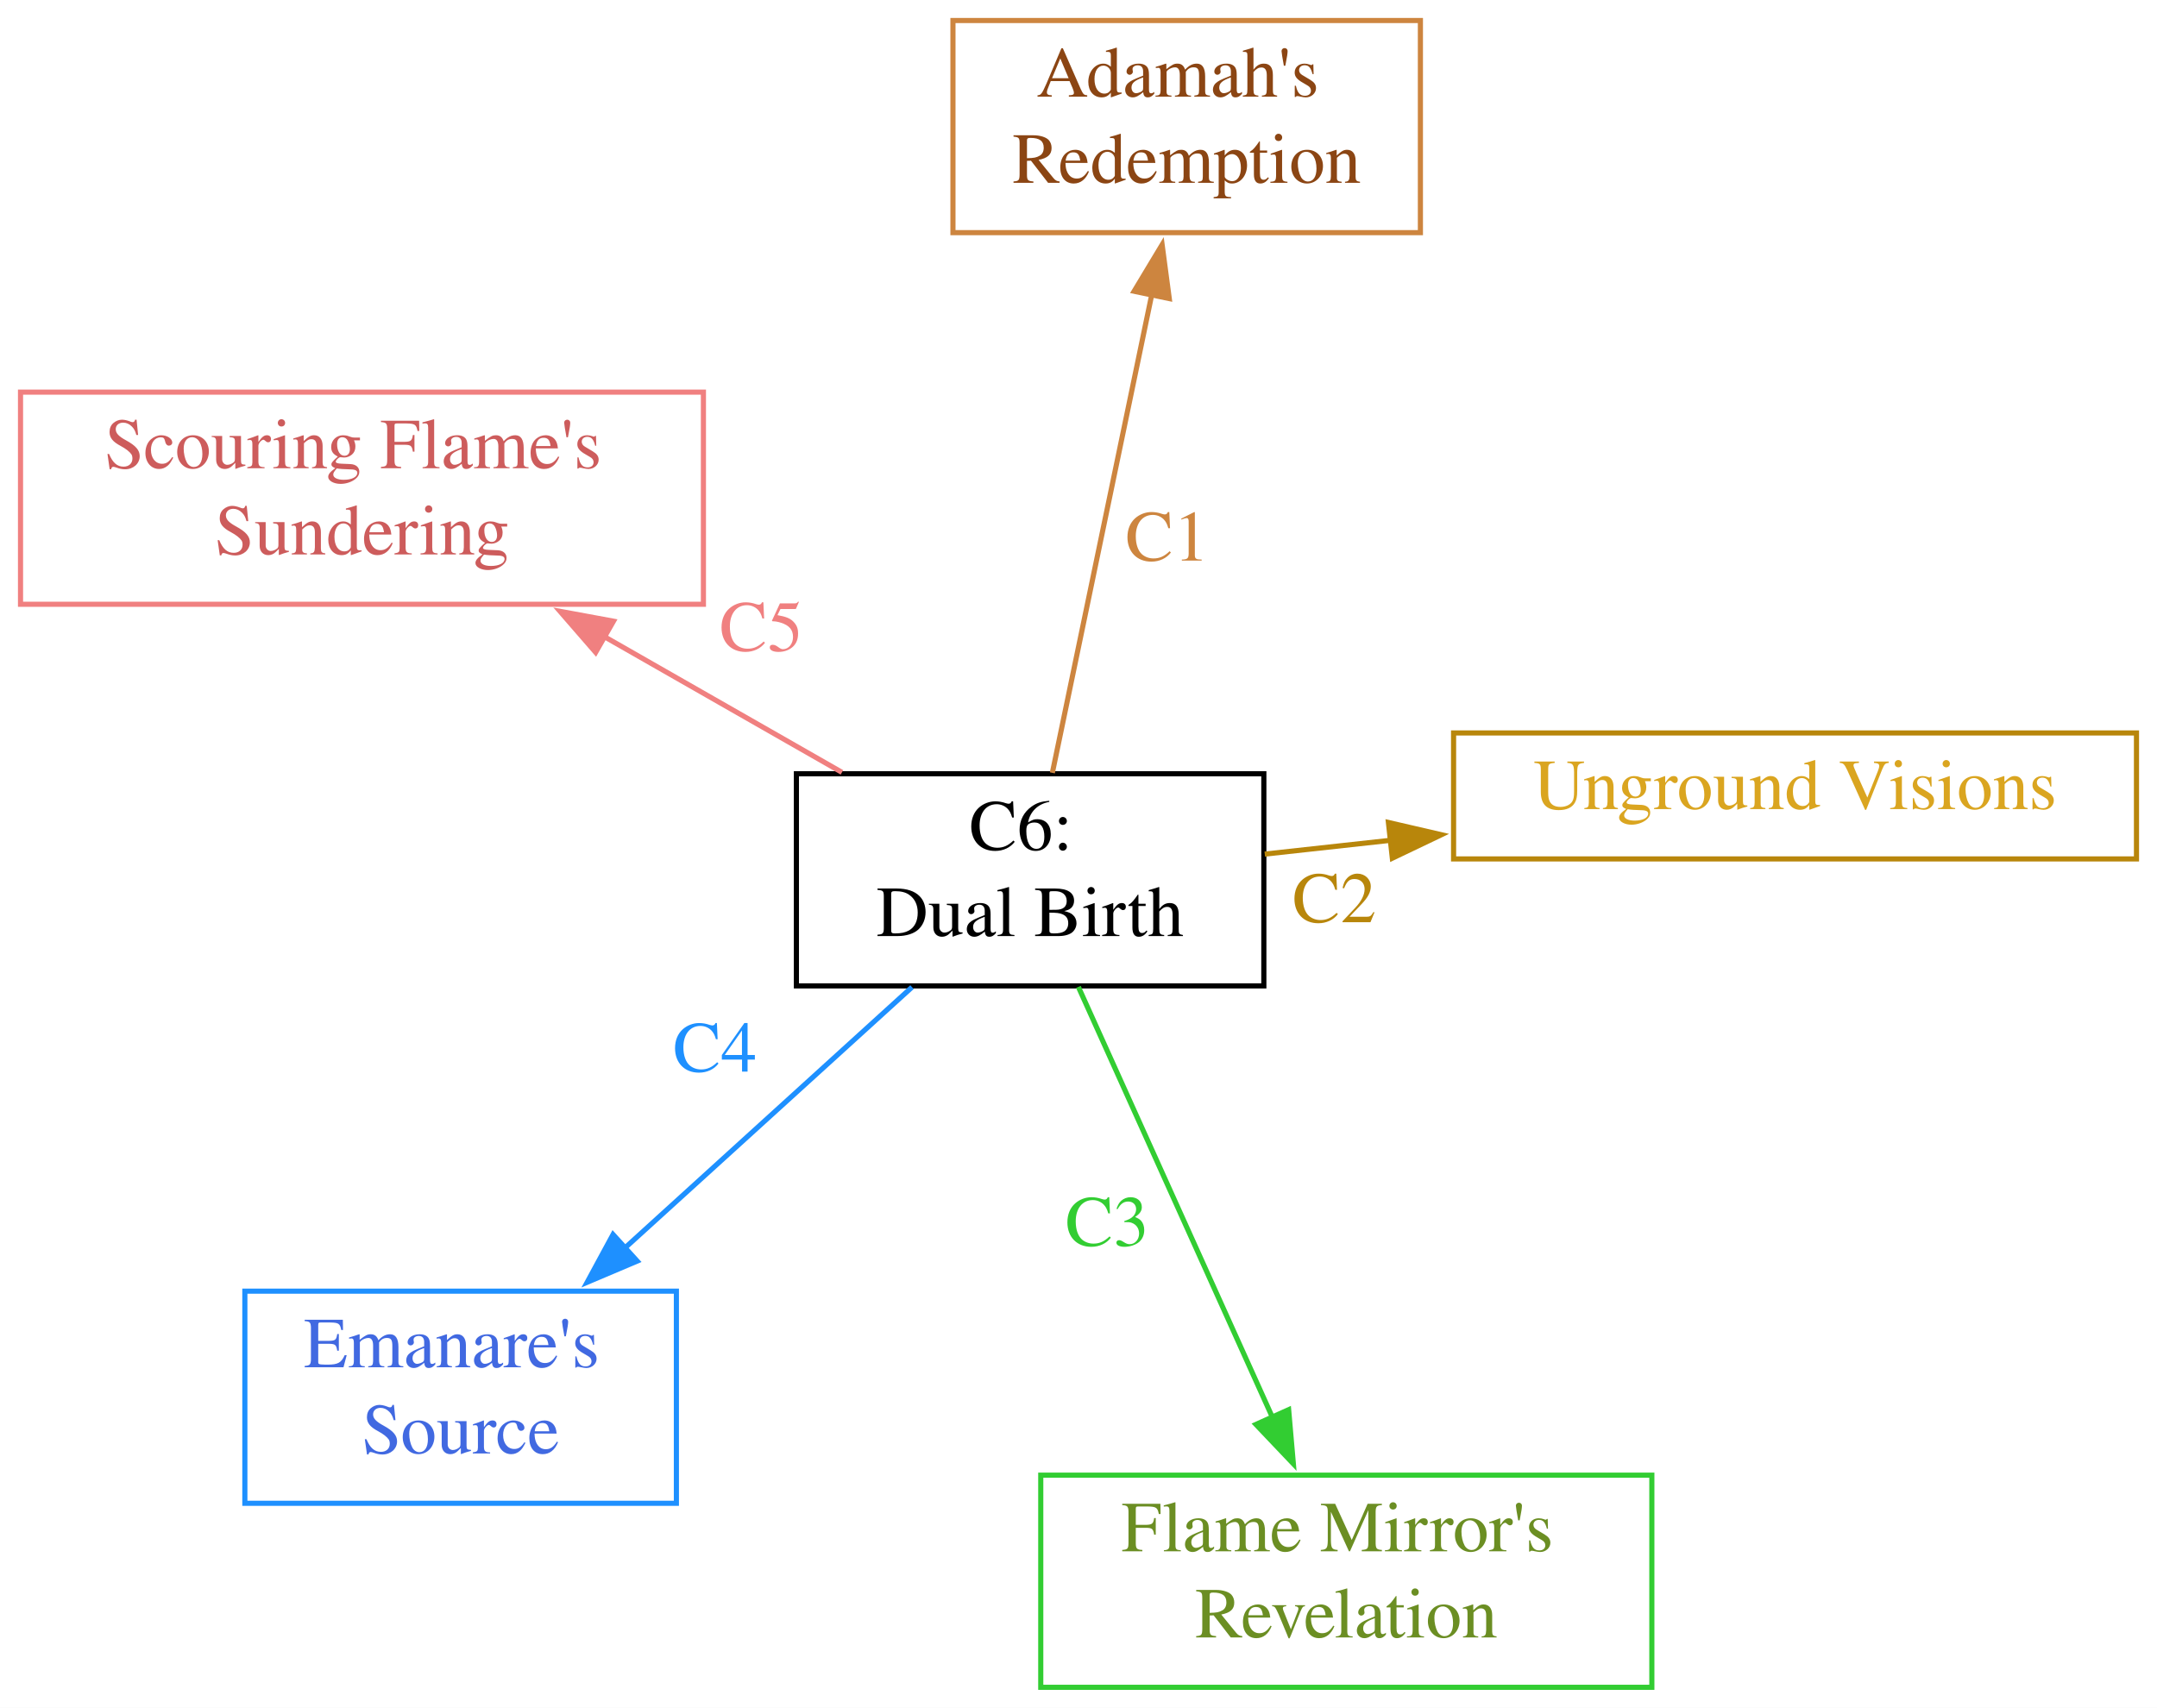
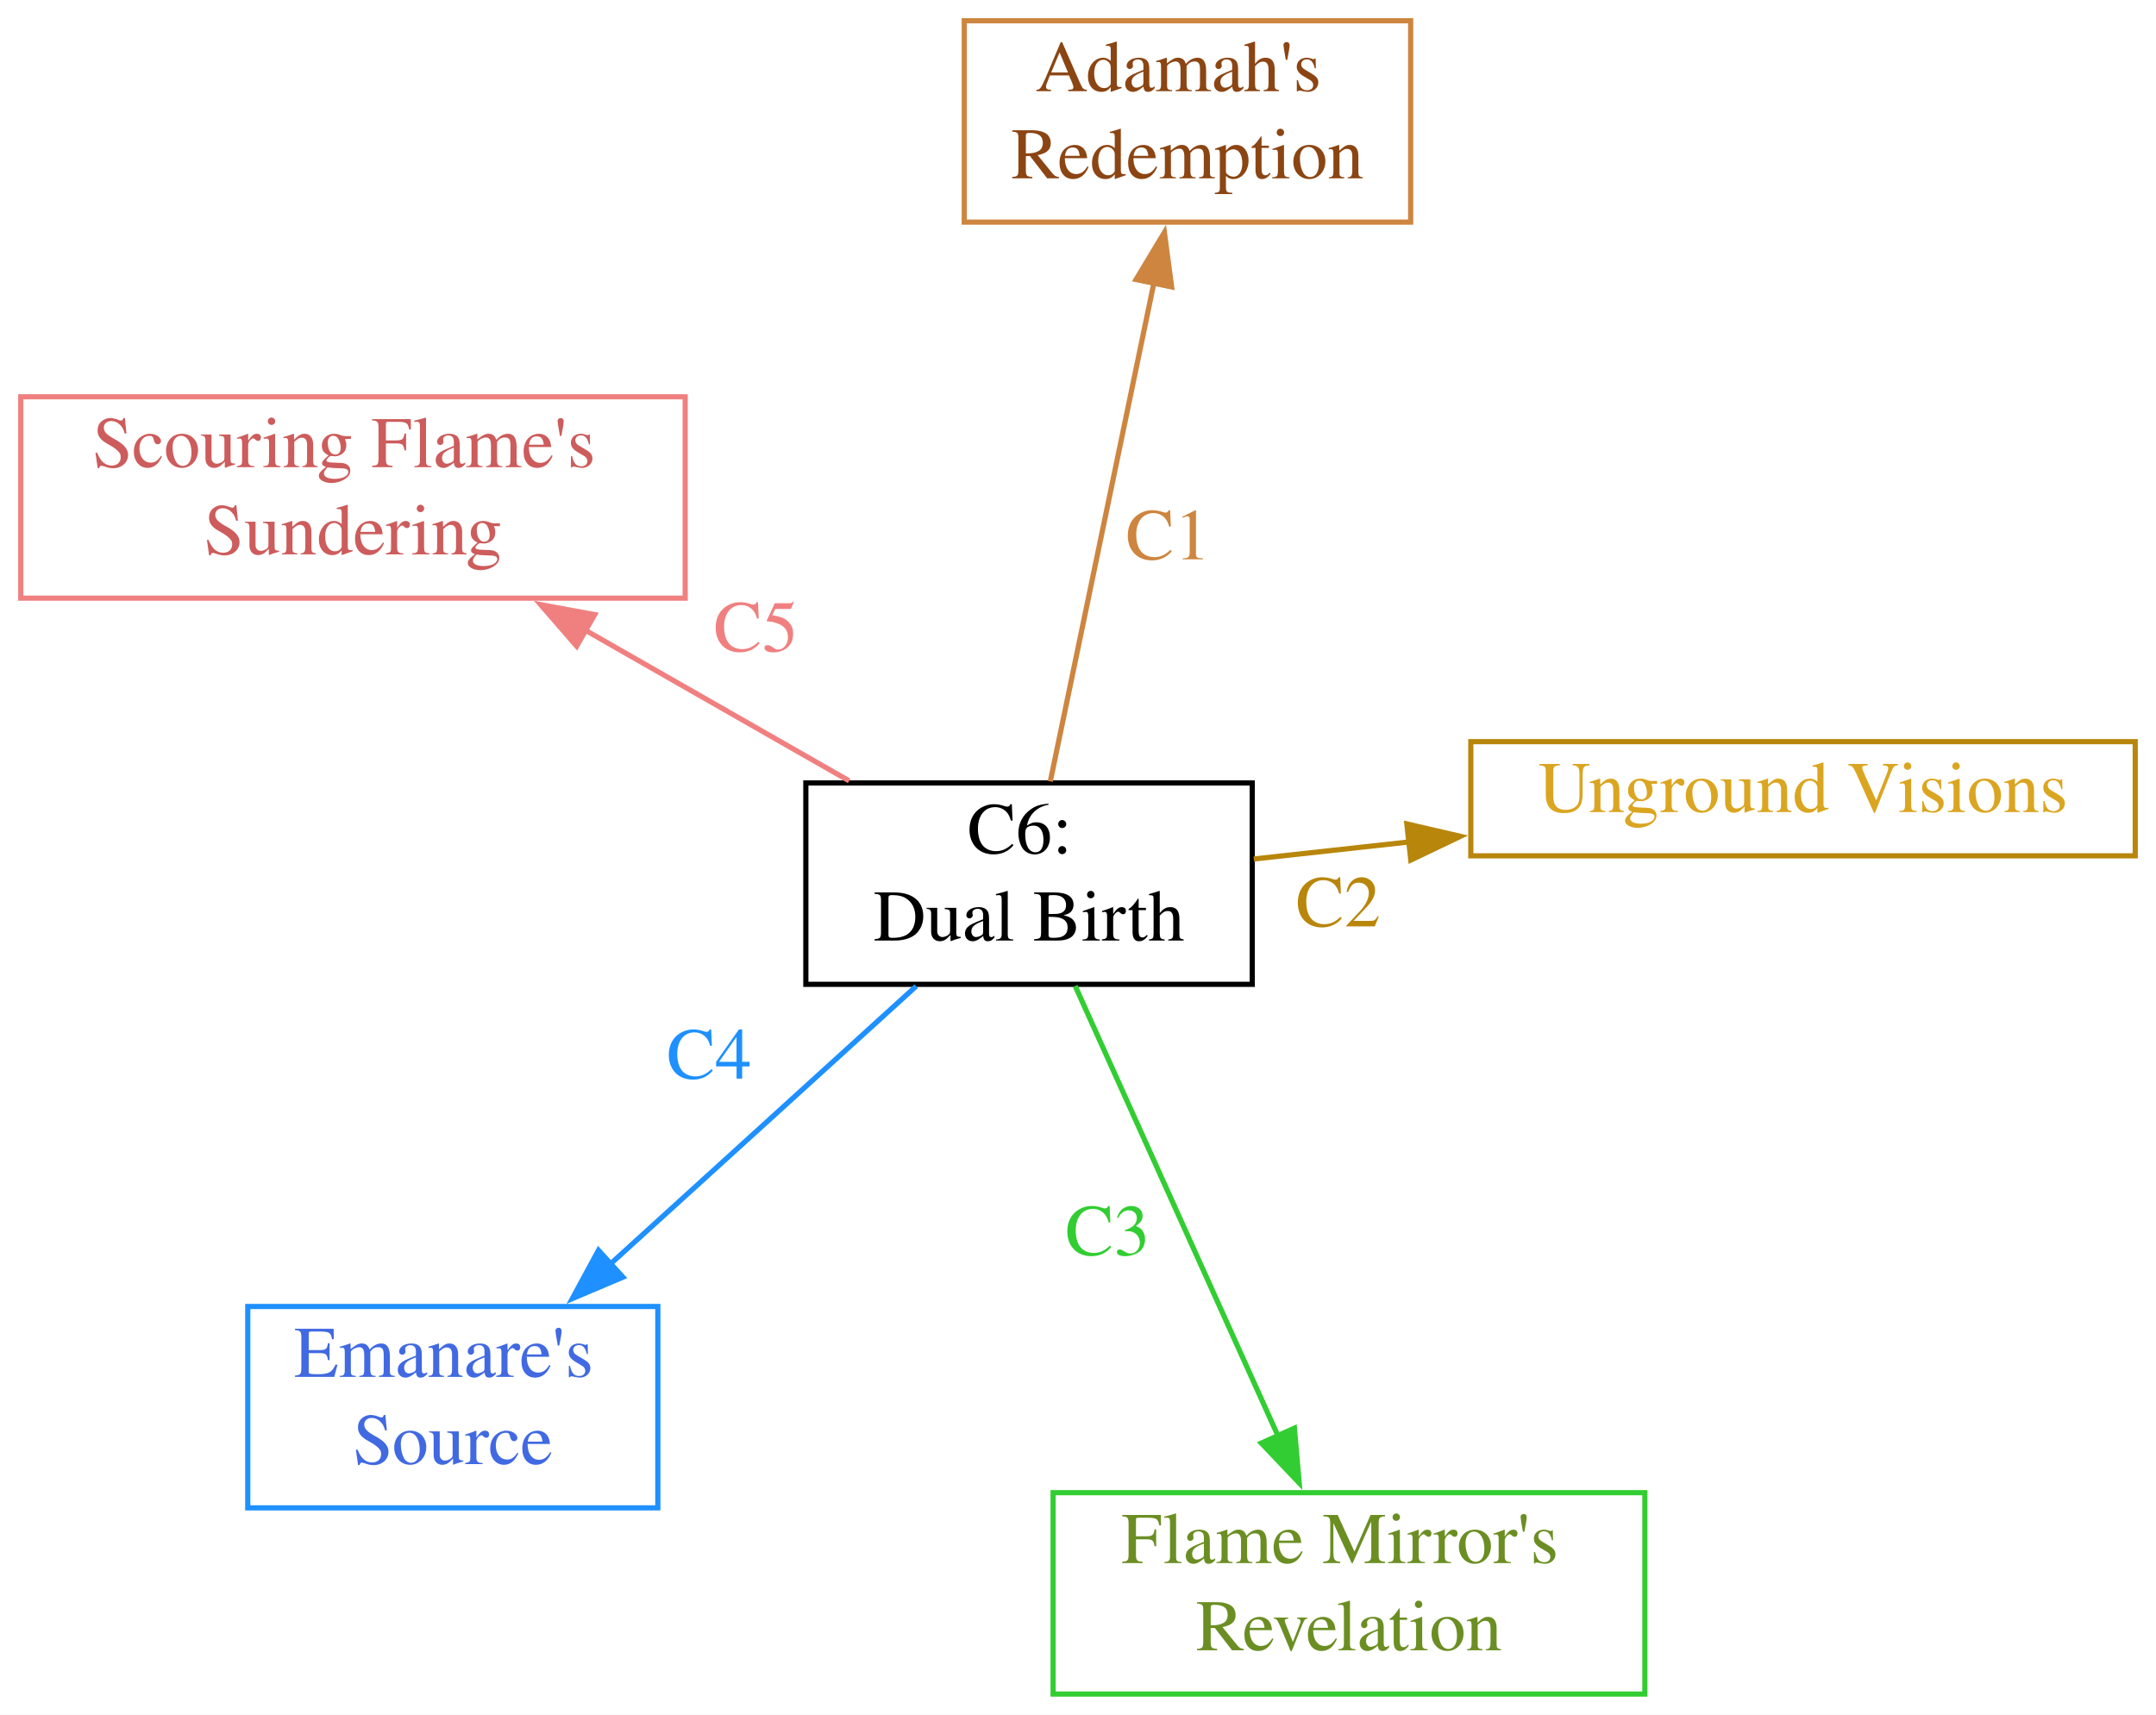
- <svg xmlns="http://www.w3.org/2000/svg" width="420.469" height="332.975" viewBox="0 0 420.469 332.975">
-   <g id="graph0" class="graph" transform="translate(200.8039,171.5426) scale(1.0)">
-     <rect x="-200.804" y="-171.543" width="420.469" height="332.975" fill="white" />
+ <svg xmlns="http://www.w3.org/2000/svg" width="415.349" height="330.415" viewBox="0 0 415.349 330.415">
+   <g id="graph0" class="graph" transform="translate(198.2439,170.2626) scale(1.0)">
+     <rect x="-198.244" y="-170.263" width="415.349" height="330.415" fill="white" />
    <g class="node" id="node_c">
-       <rect x="-45.56" y="-20.68" width="91.12" height="41.36" fill="none" stroke="black" />
+       <rect x="-43" y="-19.4" width="86" height="38.8" fill="none" stroke="black" />
      <text x="0" y="0" text-anchor="middle" dominant-baseline="central" font-family="Times,serif" font-size="14">
        <tspan x="0" dy="-0.6em">C6:</tspan>
        <tspan x="0" dy="1.2em">Dual Birth</tspan>
      </text>
    </g>
    <g class="node" id="node_0">
-       <rect x="-15.042" y="-167.543" width="91.12" height="41.36" fill="none" stroke="peru" />
+       <rect x="-12.482" y="-166.263" width="86" height="38.8" fill="none" stroke="peru" />
      <text x="30.518" y="-146.863" text-anchor="middle" dominant-baseline="central" fill="saddlebrown" font-family="Times,serif" font-size="14">
        <tspan x="30.518" dy="-0.6em">Adamah's</tspan>
        <tspan x="30.518" dy="1.2em">Redemption</tspan>
      </text>
    </g>
    <g class="node" id="node_1">
-       <rect x="82.545" y="-28.638" width="133.12" height="24.56" fill="none" stroke="darkgoldenrod" />
+       <rect x="85.105" y="-27.358" width="128" height="22" fill="none" stroke="darkgoldenrod" />
      <text x="149.105" y="-16.358" text-anchor="middle" dominant-baseline="central" fill="goldenrod" font-family="Times,serif" font-size="14">Unground Visions</text>
    </g>
    <g class="node" id="node_2">
-       <rect x="2.074" y="116.073" width="119.12" height="41.36" fill="none" stroke="limegreen" />
+       <rect x="4.634" y="117.353" width="114" height="38.8" fill="none" stroke="limegreen" />
      <text x="61.634" y="136.753" text-anchor="middle" dominant-baseline="central" fill="olivedrab" font-family="Times,serif" font-size="14">
        <tspan x="61.634" dy="-0.6em">Flame Mirror's</tspan>
        <tspan x="61.634" dy="1.2em">Revelation</tspan>
      </text>
    </g>
    <g class="node" id="node_3">
-       <rect x="-153.074" y="80.196" width="84.12" height="41.36" fill="none" stroke="dodgerblue" />
+       <rect x="-150.514" y="81.476" width="79" height="38.8" fill="none" stroke="dodgerblue" />
      <text x="-111.014" y="100.876" text-anchor="middle" dominant-baseline="central" fill="royalblue" font-family="Times,serif" font-size="14">
        <tspan x="-111.014" dy="-0.6em">Emanare's</tspan>
        <tspan x="-111.014" dy="1.2em">Source</tspan>
      </text>
    </g>
    <g class="node" id="node_4">
-       <rect x="-196.804" y="-95.088" width="133.12" height="41.36" fill="none" stroke="lightcoral" />
+       <rect x="-194.244" y="-93.808" width="128" height="38.8" fill="none" stroke="lightcoral" />
      <text x="-130.244" y="-74.408" text-anchor="middle" dominant-baseline="central" fill="indianred" font-family="Times,serif" font-size="14">
        <tspan x="-130.244" dy="-0.6em">Scouring Flame's</tspan>
        <tspan x="-130.244" dy="1.2em">Sundering</tspan>
      </text>
    </g>
    <g class="edge" id="edge1">
-       <line x1="4.335" y1="-20.859" x2="23.698" y2="-114.041" stroke="peru" stroke-width="1" />
-       <polygon points="25.733,-123.832 27.125,-113.329 20.271,-114.753 25.733,-123.832" fill="peru" stroke="peru" stroke-width="1" />
-       <text x="26.752" y="-64.804" text-anchor="middle" dominant-baseline="central" fill="peru" font-family="Times,serif" font-size="14">C1</text>
+       <line x1="4.095" y1="-19.704" x2="24.041" y2="-115.69" stroke="peru" />
+       <polygon points="26.075,-125.481 27.467,-114.978 20.614,-116.402 26.075,-125.481" fill="peru" stroke="peru" />
+       <text x="26.803" y="-65.05" text-anchor="middle" dominant-baseline="central" fill="peru" font-family="Times,serif" font-size="14">C1</text>
    </g>
    <g class="edge" id="edge2">
-       <line x1="45.736" y1="-5.018" x2="70.224" y2="-7.704" stroke="darkgoldenrod" stroke-width="1" />
-       <polygon points="80.164,-8.795 70.606,-4.225 69.842,-11.183 80.164,-8.795" fill="darkgoldenrod" stroke="darkgoldenrod" stroke-width="1" />
-       <text x="59.303" y="5.701" text-anchor="middle" dominant-baseline="central" fill="darkgoldenrod" font-family="Times,serif" font-size="14">C2</text>
+       <line x1="43.301" y1="-4.751" x2="73.16" y2="-8.026" stroke="darkgoldenrod" />
+       <polygon points="83.101,-9.117 73.542,-4.547 72.779,-11.506 83.101,-9.117" fill="darkgoldenrod" stroke="darkgoldenrod" />
+       <text x="59.554" y="5.673" text-anchor="middle" dominant-baseline="central" fill="darkgoldenrod" font-family="Times,serif" font-size="14">C2</text>
    </g>
    <g class="edge" id="edge3">
-       <line x1="9.407" y1="20.873" x2="47.206" y2="104.741" stroke="limegreen" stroke-width="1" />
-       <polygon points="51.315,113.858 44.015,106.179 50.397,103.303 51.315,113.858" fill="limegreen" stroke="limegreen" stroke-width="1" />
-       <text x="15.043" y="68.785" text-anchor="middle" dominant-baseline="central" fill="limegreen" font-family="Times,serif" font-size="14">C3</text>
+       <line x1="8.887" y1="19.718" x2="47.934" y2="106.356" stroke="limegreen" />
+       <polygon points="52.043,115.473 44.743,107.794 51.125,104.918 52.043,115.473" fill="limegreen" stroke="limegreen" />
+       <text x="15.147" y="69.015" text-anchor="middle" dominant-baseline="central" fill="limegreen" font-family="Times,serif" font-size="14">C3</text>
    </g>
    <g class="edge" id="edge4">
-       <line x1="-23.023" y1="20.92" x2="-78.948" y2="71.739" stroke="dodgerblue" stroke-width="1" />
-       <polygon points="-86.349,78.464 -81.302,69.149 -76.594,74.329 -86.349,78.464" fill="dodgerblue" stroke="dodgerblue" stroke-width="1" />
-       <text x="-61.435" y="34.83" text-anchor="middle" dominant-baseline="central" fill="dodgerblue" font-family="Times,serif" font-size="14">C4</text>
+       <line x1="-21.752" y1="19.765" x2="-80.593" y2="73.233" stroke="dodgerblue" />
+       <polygon points="-87.994,79.958 -82.946,70.643 -78.239,75.823 -87.994,79.958" fill="dodgerblue" stroke="dodgerblue" />
+       <text x="-61.622" y="34.999" text-anchor="middle" dominant-baseline="central" fill="dodgerblue" font-family="Times,serif" font-size="14">C4</text>
    </g>
    <g class="edge" id="edge5">
-       <line x1="-36.681" y1="-20.956" x2="-82.954" y2="-47.391" stroke="lightcoral" stroke-width="1" />
-       <polygon points="-91.637,-52.352 -81.218,-50.43 -84.69,-44.352 -91.637,-52.352" fill="lightcoral" stroke="lightcoral" stroke-width="1" />
-       <text x="-52.373" y="-47.205" text-anchor="middle" dominant-baseline="central" fill="lightcoral" font-family="Times,serif" font-size="14">C5</text>
+       <line x1="-34.659" y1="-19.801" x2="-85.414" y2="-48.796" stroke="lightcoral" />
+       <polygon points="-94.097,-53.757 -83.678,-51.835 -87.15,-45.757 -94.097,-53.757" fill="lightcoral" stroke="lightcoral" />
+       <text x="-52.592" y="-47.33" text-anchor="middle" dominant-baseline="central" fill="lightcoral" font-family="Times,serif" font-size="14">C5</text>
    </g>
  </g>
</svg>
